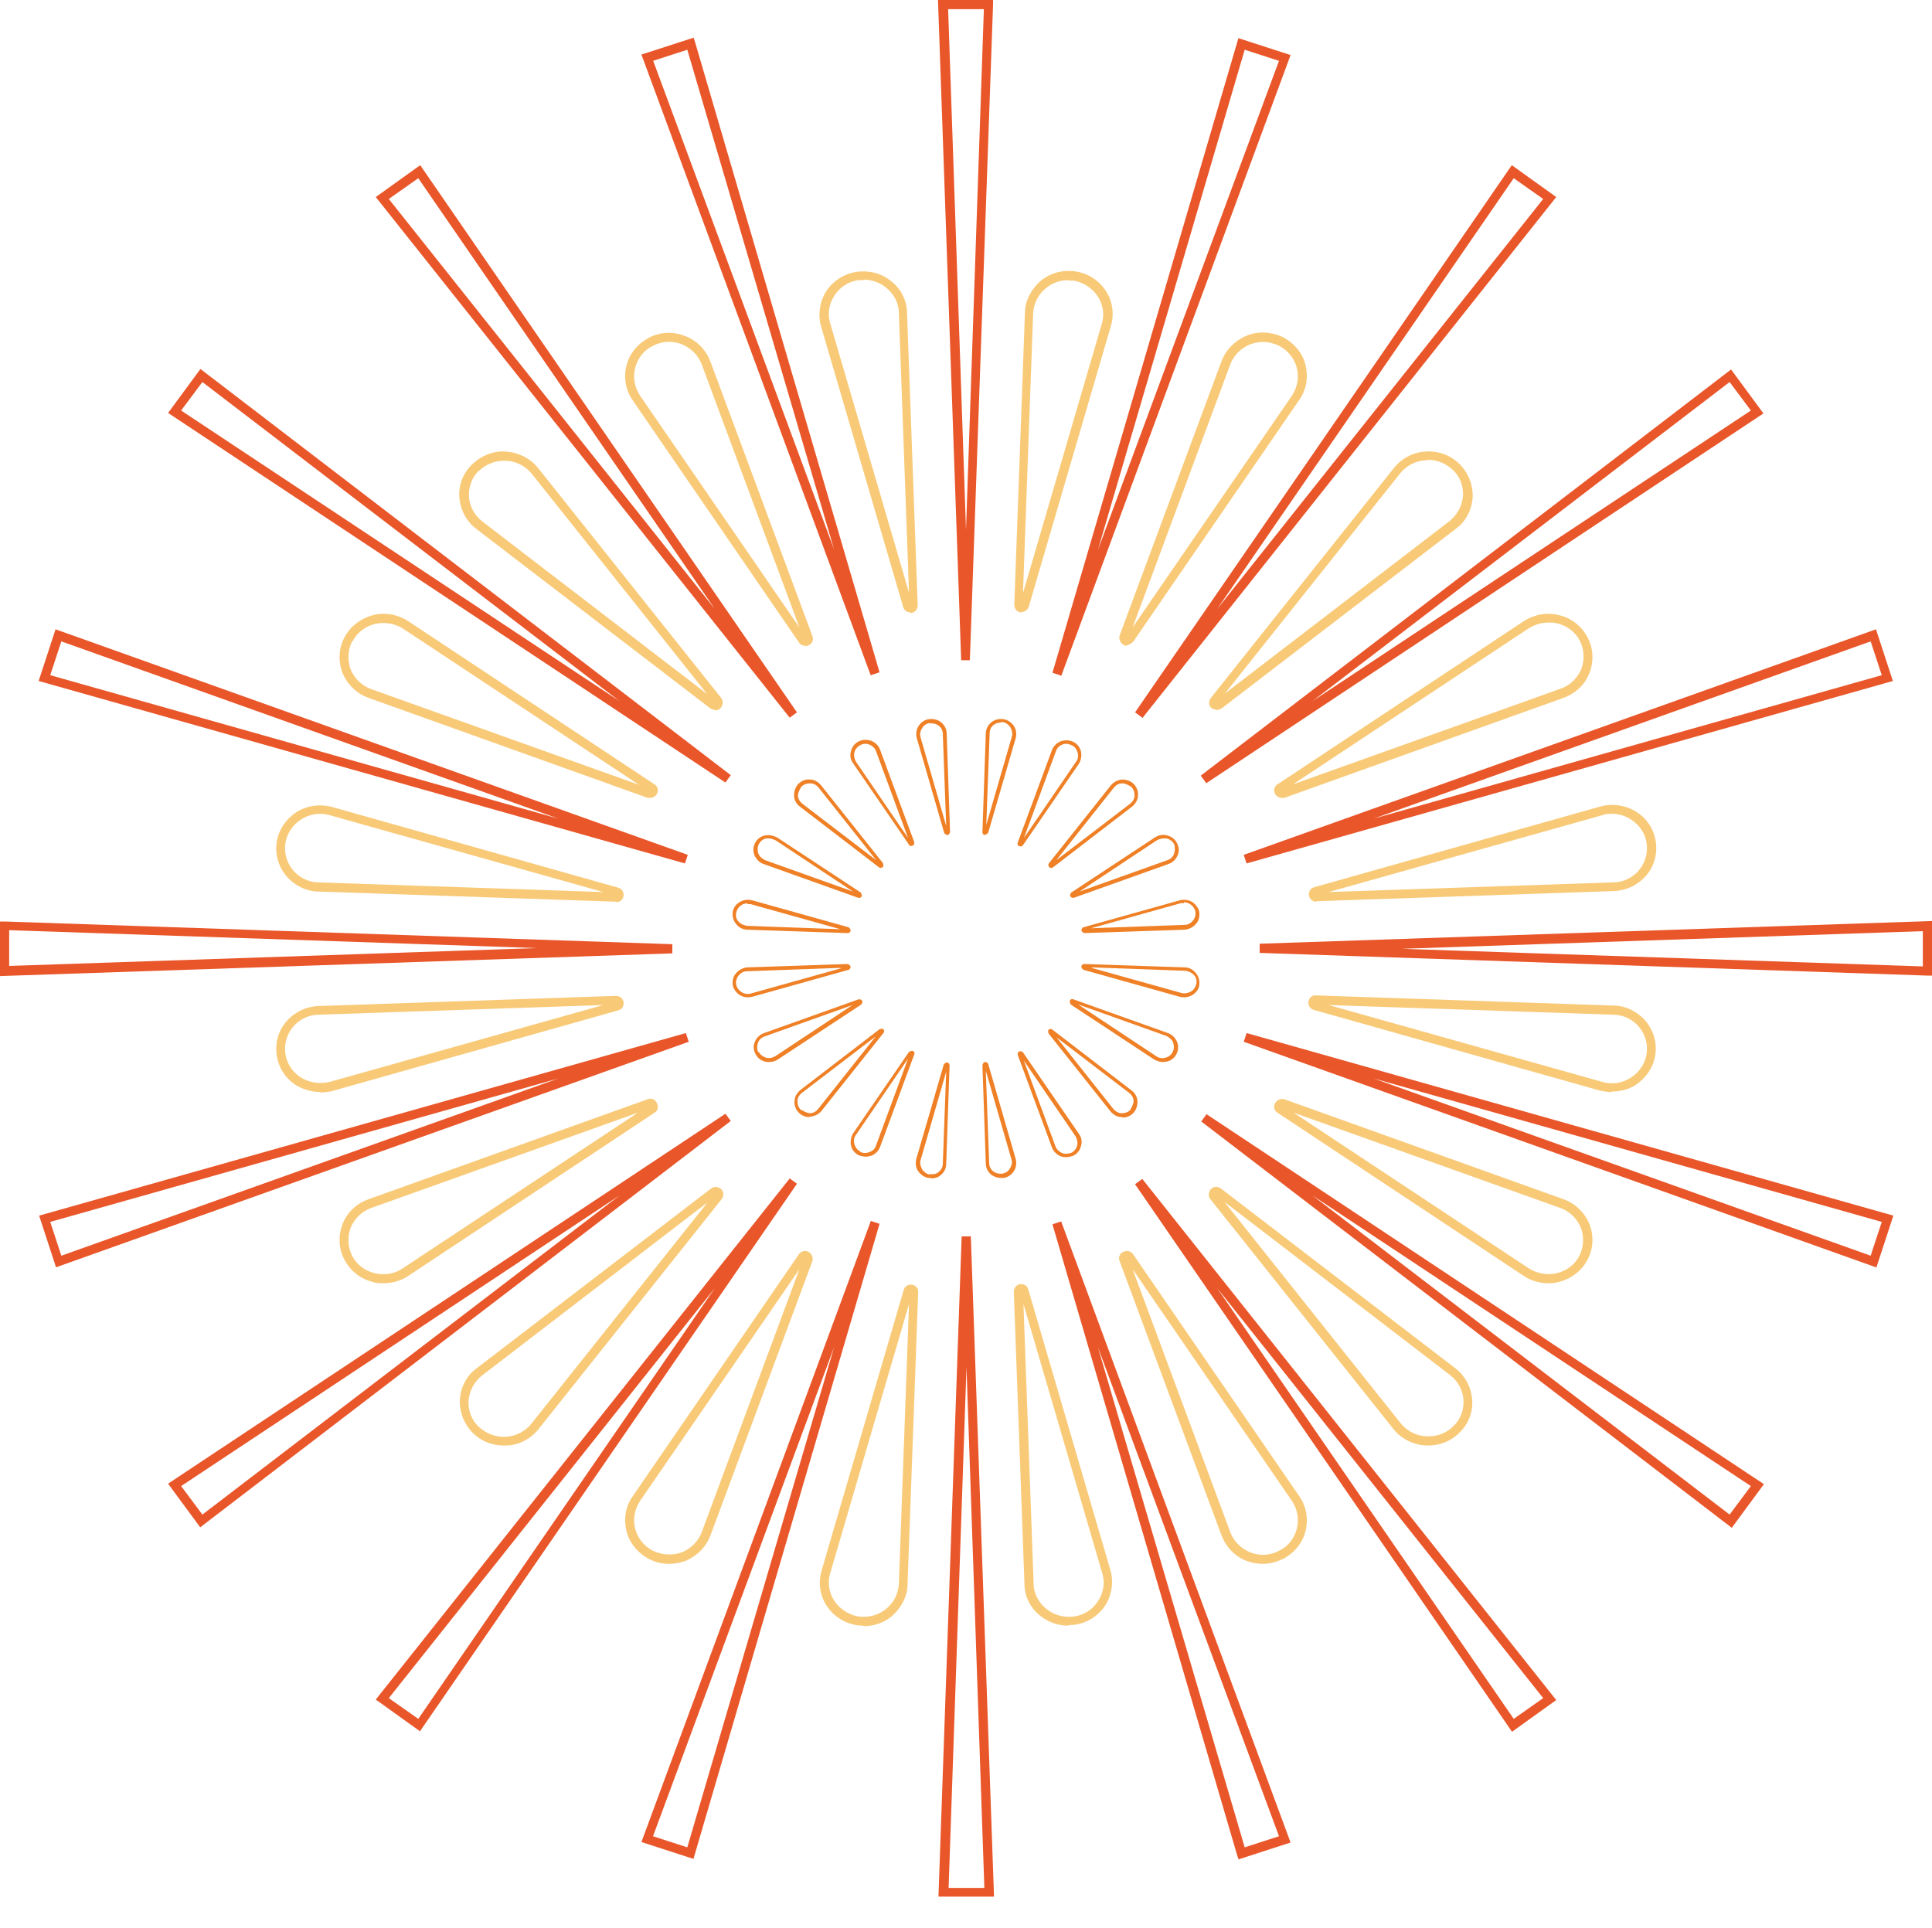
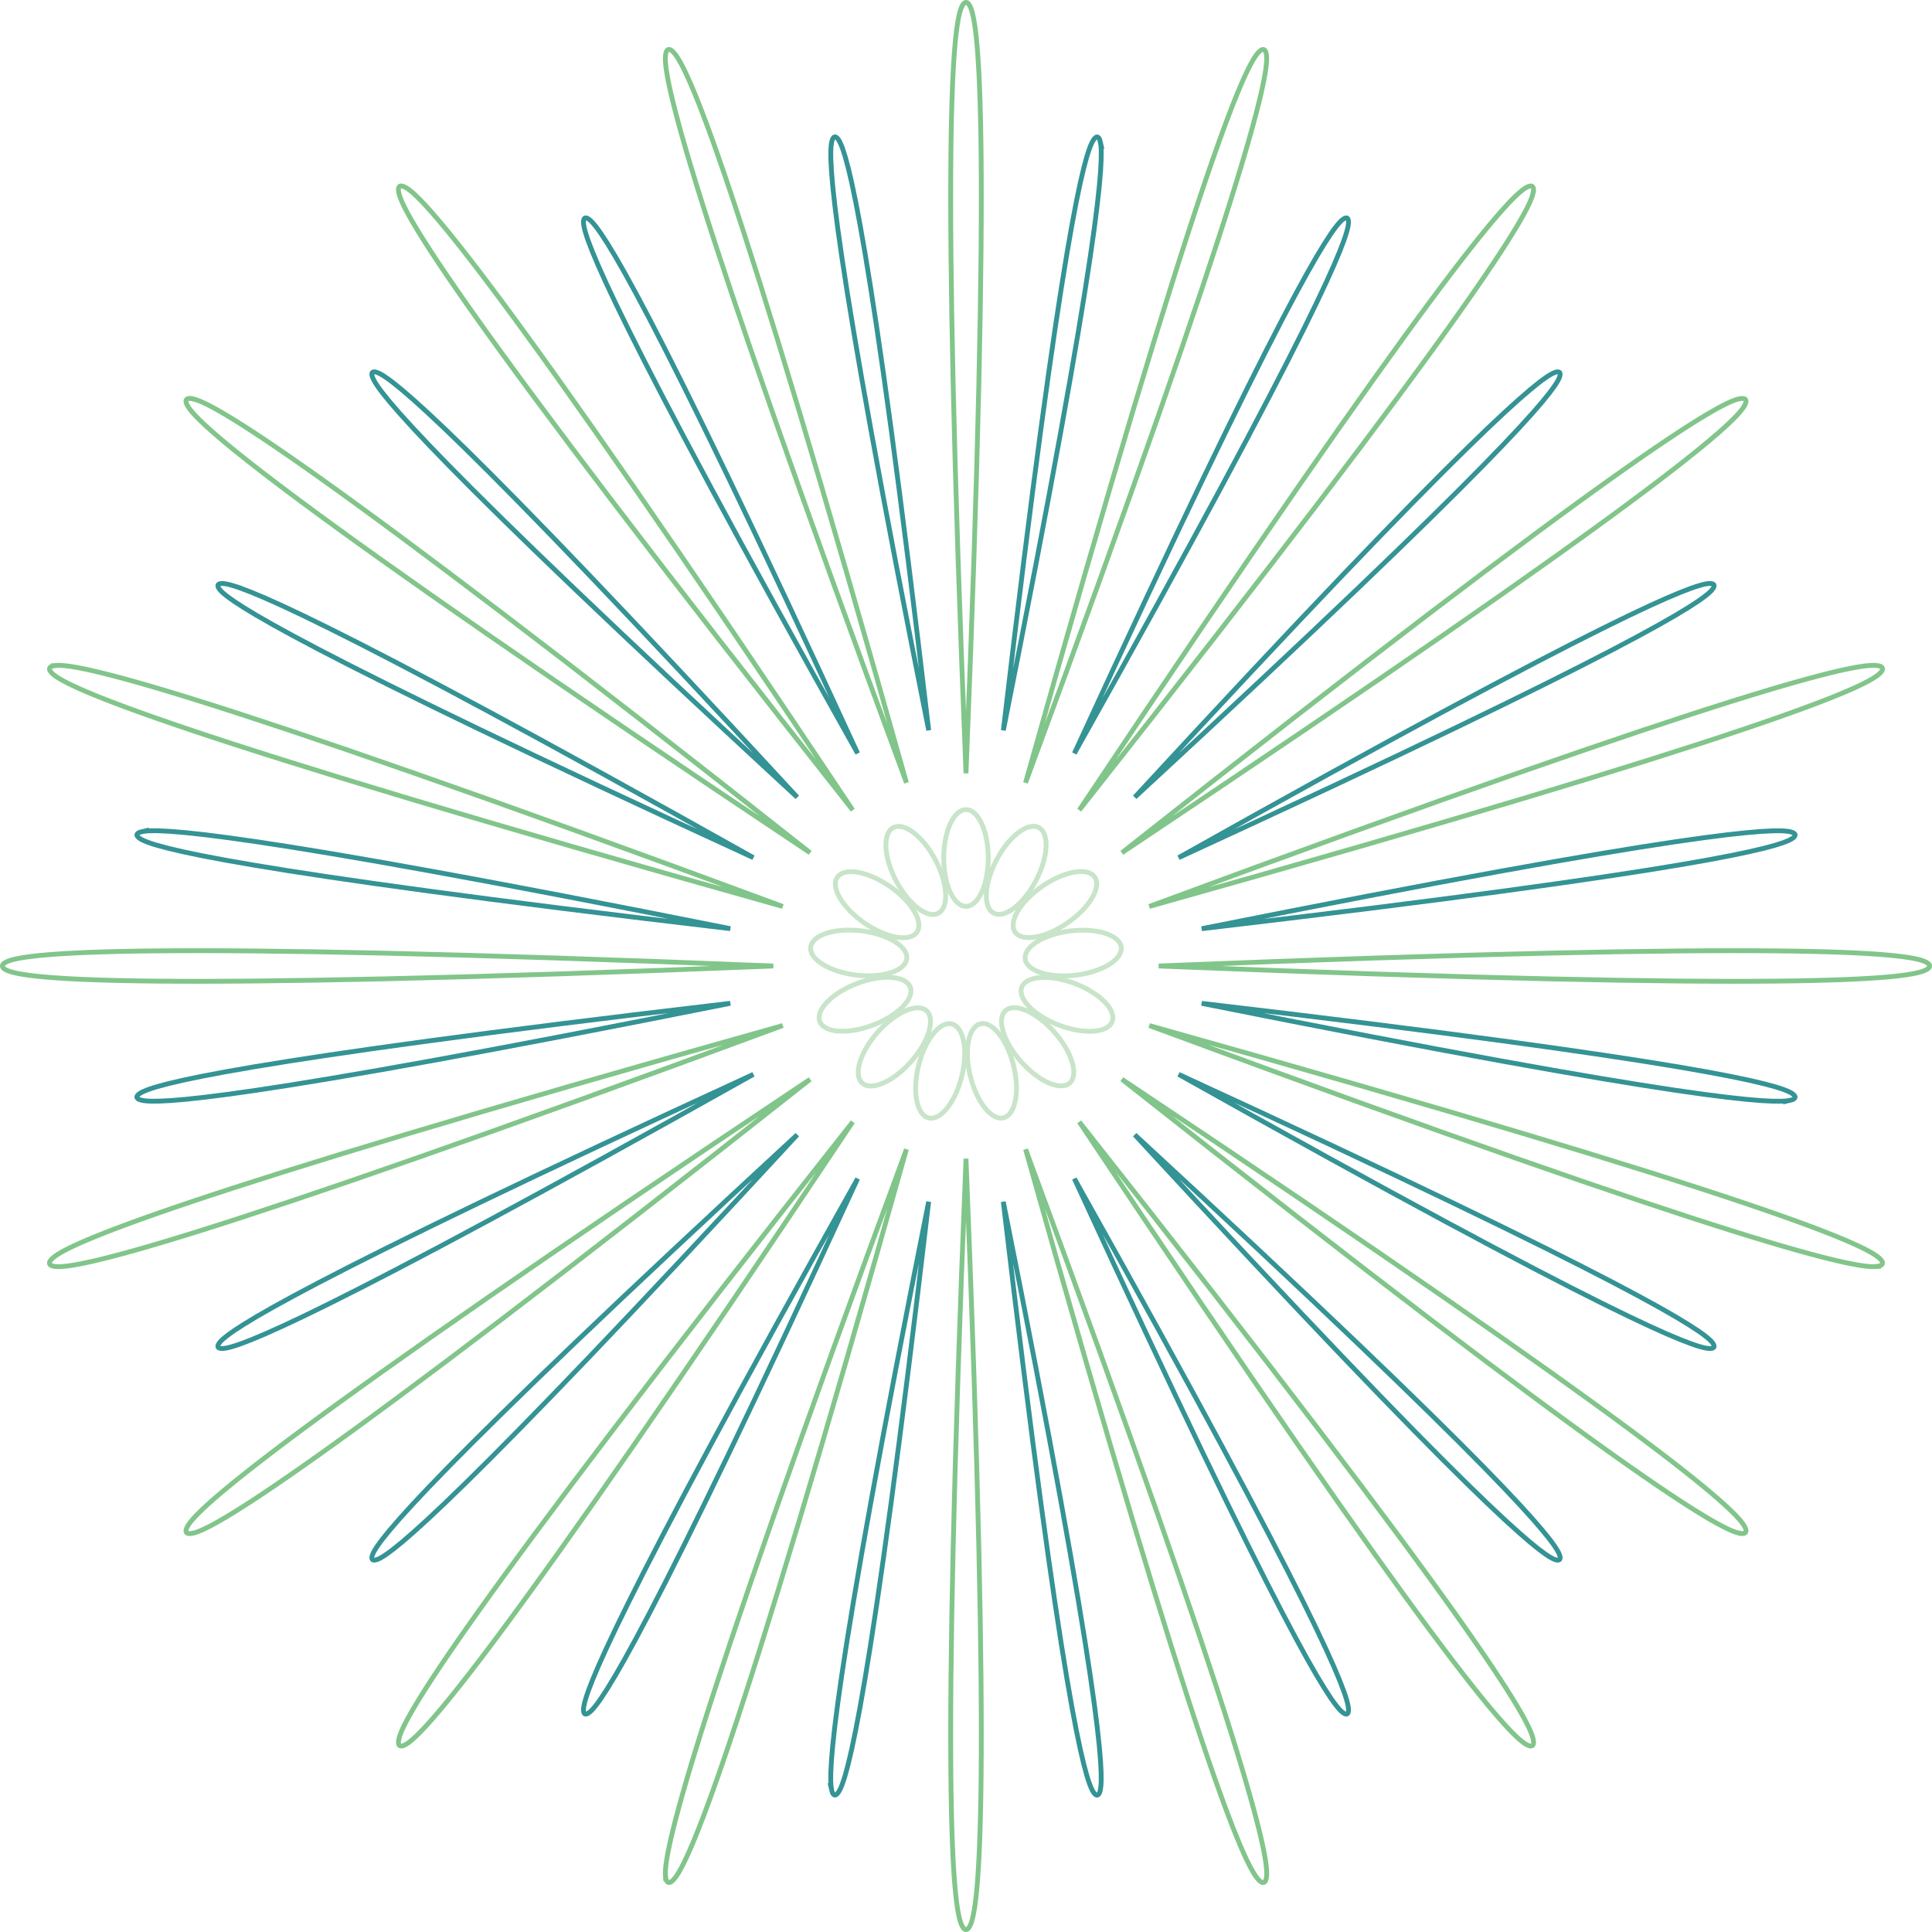
- <svg xmlns="http://www.w3.org/2000/svg" id="a" data-name="图层 1" width="40" height="39.91" viewBox="0 0 40 39.91">
+ <svg xmlns="http://www.w3.org/2000/svg" id="a" data-name="图层 1" width="401" height="401" viewBox="0 0 401 401">
  <g>
    <g id="b" data-name="&amp;lt;径向重复&amp;gt;">
-       <path d="M10.43,29.93c-.24,0-.47-.09-.64-.26-.18-.18-.28-.43-.27-.69.02-.26.14-.5.35-.65l4.85-3.72c.06-.05.15-.04.21.01.06.06.06.14.01.21l-3.79,4.76c-.16.2-.4.33-.66.34-.02,0-.04,0-.06,0ZM14.63,24.91l-4.65,3.57c-.16.13-.26.31-.28.52-.01.2.06.4.21.54.15.14.35.22.56.21.21-.01.4-.11.53-.27l3.63-4.56Z" fill="#f8ca78" />
+       <path d="M199.52,399.38c-1.65-4.09-4.43-24.86.98-158.88,5.41,134.02,2.63,154.79.98,158.88-.6,1.5-1.36,1.5-1.96,0Z" fill="none" stroke="#81c58a" stroke-miterlimit="10" />
    </g>
    <g id="c" data-name="&amp;lt;径向重复&amp;gt;">
-       <path d="M7.94,26.57c-.08,0-.16,0-.23-.03-.25-.06-.46-.23-.58-.46s-.13-.49-.04-.73c.09-.24.29-.43.54-.52l5.78-2.07c.07-.03.16,0,.19.08.04.07.02.16-.05.2l-5.1,3.38c-.15.1-.33.15-.51.15ZM13.23,23.03l-5.54,1.98c-.2.07-.35.22-.43.41-.07.19-.06.4.03.58h0c.09.18.26.31.46.36.2.05.42.02.59-.1l4.88-3.23Z" fill="#f8ca78" />
+       <path d="M138.11,389.34c-.3-4.39,3.46-25.01,50.03-150.8-36.26,129.13-45.34,148.02-48.16,151.4-1.04,1.24-1.75,1.01-1.86-.61Z" fill="none" stroke="#81c58a" stroke-miterlimit="10" />
    </g>
    <g id="d" data-name="&amp;lt;径向重复&amp;gt;">
-       <path d="M6.63,22.61c-.17,0-.35-.05-.5-.14-.22-.14-.36-.36-.4-.61h0c-.04-.25.03-.51.19-.7.17-.2.41-.32.68-.33l6.15-.21c.08,0,.15.05.16.13.01.08-.03.15-.11.17l-5.92,1.67c-.08.02-.17.03-.25.03ZM12.49,20.81l-5.89.2c-.21,0-.41.1-.54.26-.13.16-.18.36-.15.56h0c.03.2.15.37.32.48.18.11.39.14.6.09l5.66-1.59ZM12.75,20.8h0,0Z" fill="#f8ca78" />
+       <path d="M82.81,360.82c1.07-4.27,11.02-22.72,94.18-127.96-74.39,111.6-88.86,126.77-92.59,129.11-1.37.86-1.98.42-1.58-1.15Z" fill="none" stroke="#81c58a" stroke-miterlimit="10" />
    </g>
    <g id="e" data-name="&amp;lt;径向重复&amp;gt;">
-       <path d="M12.75,18.67s0,0,0,0l-6.15-.21c-.26,0-.51-.13-.68-.33-.16-.2-.23-.45-.19-.7.04-.25.19-.47.4-.61.22-.14.49-.18.75-.11l5.92,1.67c.08.02.12.1.11.17-.01.08-.08.13-.15.13ZM6.63,16.85c-.14,0-.28.04-.4.12-.17.11-.29.29-.32.48h0c-.03.2.02.4.15.56.13.16.33.26.54.26l5.89.2-5.66-1.59c-.07-.02-.13-.03-.2-.03Z" fill="#f8ca78" />
+       <path d="M39.03,316.61c2.34-3.73,17.51-18.2,129.11-92.59-105.24,83.15-123.68,93.11-127.96,94.18-1.57.39-2.01-.21-1.15-1.58Z" fill="none" stroke="#81c58a" stroke-miterlimit="10" />
    </g>
    <g id="f" data-name="&amp;lt;径向重复&amp;gt;">
-       <path d="M13.46,16.52s-.04,0-.05,0l-5.78-2.07c-.25-.09-.44-.28-.54-.52-.09-.24-.08-.5.04-.73h0c.12-.23.33-.39.58-.46.25-.07.52-.02.74.12l5.1,3.38c.07.04.09.13.05.2-.03.05-.08.08-.14.08ZM7.29,13.28h0c-.09.18-.1.39-.03.58.08.19.23.34.43.41l5.54,1.98-4.88-3.23c-.17-.11-.39-.15-.59-.1-.2.05-.37.18-.46.36Z" fill="#f8ca78" />
+       <path d="M11.06,261.02c3.38-2.83,22.27-11.9,151.4-48.16-125.78,46.56-146.4,50.33-150.8,50.03-1.61-.11-1.85-.83-.61-1.86Z" fill="none" stroke="#81c58a" stroke-miterlimit="10" />
    </g>
    <g id="g" data-name="&amp;lt;径向重复&amp;gt;">
-       <path d="M14.81,14.7s-.07-.01-.1-.03l-4.85-3.72c-.21-.16-.33-.4-.35-.65-.02-.26.08-.51.27-.69s.44-.28.7-.26c.26.02.5.14.66.34l3.79,4.76c.05.06.04.15-.01.21-.03.03-.07.05-.11.05ZM9.85,9.67l.07.07c-.15.14-.22.34-.21.54.01.2.11.39.28.52l4.65,3.57-3.63-4.56c-.13-.16-.32-.26-.53-.27-.21-.01-.41.06-.56.21l-.07-.07Z" fill="#f8ca78" />
+       <path d="M1.62,199.52c4.09-1.65,24.86-4.43,158.88.98-134.02,5.41-154.79,2.63-158.88.98-1.5-.6-1.5-1.36,0-1.96Z" fill="none" stroke="#81c58a" stroke-miterlimit="10" />
    </g>
    <g id="h" data-name="&amp;lt;径向重复&amp;gt;">
-       <path d="M16.67,13.37c-.05,0-.1-.02-.13-.07l-3.44-5.01c-.15-.21-.19-.48-.13-.72.06-.25.24-.46.47-.58h0c.23-.12.51-.13.75-.03.24.09.43.29.52.53l2.11,5.68c.03.07,0,.16-.08.19-.02.01-.05.02-.07.02ZM16.64,13.23s0,0,0,0h0ZM13.52,7.16c-.19.09-.32.26-.37.46-.05.2-.01.4.1.57l3.3,4.8-2.02-5.44c-.07-.19-.22-.34-.41-.42-.2-.08-.41-.07-.6.03h0Z" fill="#f8ca78" />
+       <path d="M11.66,138.11c4.39-.3,25.01,3.46,150.8,50.03C33.33,151.88,14.43,142.8,11.06,139.98c-1.24-1.04-1.01-1.75.61-1.86Z" fill="none" stroke="#81c58a" stroke-miterlimit="10" />
    </g>
    <g id="i" data-name="&amp;lt;径向重复&amp;gt;">
-       <path d="M18.85,12.68c-.07,0-.13-.04-.15-.11l-1.7-5.81c-.07-.24-.03-.51.1-.72.14-.22.37-.37.63-.41h0c.26-.04.53.03.73.2.2.16.32.4.32.66l.22,6.04c0,.08-.05.15-.13.16,0,0-.02,0-.03,0ZM17.88,5.8s-.08,0-.11,0h0c-.21.03-.39.15-.5.33-.11.17-.14.38-.08.57l1.63,5.57-.21-5.79c0-.2-.1-.39-.26-.52-.13-.11-.3-.17-.47-.17Z" fill="#f8ca78" />
+       <path d="M40.18,82.81c4.27,1.07,22.72,11.02,127.96,94.18C56.54,102.6,41.37,88.13,39.03,84.4c-.86-1.37-.42-1.98,1.15-1.58Z" fill="none" stroke="#81c58a" stroke-miterlimit="10" />
    </g>
    <g id="j" data-name="&amp;lt;径向重复&amp;gt;">
-       <path d="M21.15,12.68s-.02,0-.02,0c-.08-.01-.13-.08-.13-.16l.22-6.04c0-.25.13-.49.32-.66.2-.17.47-.24.73-.2.26.04.49.19.63.41.14.22.17.48.1.72l-1.7,5.81c-.02.07-.08.11-.15.11ZM21.12,12.51h0s0,0,0,0ZM22.12,5.8c-.17,0-.34.06-.47.17-.16.13-.25.32-.26.52l-.21,5.79,1.63-5.57c.06-.19.03-.4-.08-.57-.11-.17-.29-.29-.5-.33h0s-.08,0-.11,0Z" fill="#f8ca78" />
+       <path d="M84.4,39.03c3.73,2.34,18.2,17.51,92.59,129.11C93.84,62.9,83.88,44.46,82.81,40.18c-.39-1.57.21-2.01,1.58-1.15Z" fill="none" stroke="#81c58a" stroke-miterlimit="10" />
    </g>
    <g id="k" data-name="&amp;lt;径向重复&amp;gt;">
-       <path d="M23.33,13.37s-.05,0-.07-.02c-.07-.04-.1-.12-.08-.19l2.11-5.68c.09-.24.28-.43.52-.53.24-.1.52-.08.75.03h0c.23.12.41.33.47.58.06.25.02.51-.13.72l-3.44,5.01s-.08.07-.13.07ZM26.15,7.08c-.09,0-.18.02-.27.05-.19.08-.34.23-.41.42l-2.02,5.44,3.3-4.8c.11-.17.15-.37.1-.57-.05-.2-.19-.37-.37-.46h0c-.1-.05-.22-.08-.33-.08Z" fill="#f8ca78" />
+       <path d="M139.98,11.06c2.83,3.38,11.9,22.27,48.16,151.4C141.58,36.67,137.81,16.06,138.11,11.66c.11-1.61.83-1.85,1.86-.61Z" fill="none" stroke="#81c58a" stroke-miterlimit="10" />
    </g>
    <g id="l" data-name="&amp;lt;径向重复&amp;gt;">
-       <path d="M25.19,14.7s-.08-.02-.11-.04c-.06-.06-.06-.14-.01-.21l3.79-4.76c.16-.2.4-.33.66-.34.26-.02.52.08.7.26.18.18.28.43.27.69-.02.26-.14.5-.35.65l-4.85,3.72s-.06.03-.1.03ZM29.57,9.53s-.03,0-.05,0c-.21.01-.4.11-.53.27l-3.63,4.56,4.65-3.57c.16-.13.26-.31.28-.52.01-.2-.06-.4-.21-.54h0c-.14-.13-.32-.21-.51-.21Z" fill="#f8ca78" />
+       <path d="M201.48,1.62c1.65,4.09,4.43,24.86-.98,158.88-5.41-134.02-2.63-154.79-.98-158.88.6-1.5,1.36-1.5,1.96,0Z" fill="none" stroke="#81c58a" stroke-miterlimit="10" />
    </g>
    <g id="m" data-name="&amp;lt;径向重复&amp;gt;">
-       <path d="M26.54,16.52c-.06,0-.11-.03-.14-.08-.04-.07-.02-.16.05-.2l5.1-3.38c.22-.14.49-.19.74-.12.25.06.46.23.58.46.12.23.13.49.04.73-.09.24-.29.43-.54.52l-5.78,2.07s-.04,0-.05,0ZM32.06,12.89c-.14,0-.28.04-.41.12l-4.88,3.23,5.54-1.98c.2-.07.35-.22.43-.41.07-.19.06-.4-.03-.58h0c-.09-.18-.26-.31-.46-.36-.06-.02-.12-.02-.19-.02Z" fill="#f8ca78" />
+       <path d="M262.89,11.66c.3,4.39-3.46,25.01-50.03,150.8C249.13,33.33,258.2,14.43,261.03,11.06c1.04-1.24,1.75-1.01,1.86.61Z" fill="none" stroke="#81c58a" stroke-miterlimit="10" />
    </g>
    <g id="n" data-name="&amp;lt;径向重复&amp;gt;">
-       <path d="M27.25,18.67c-.08,0-.14-.06-.15-.13-.01-.08.03-.15.11-.17l5.92-1.67c.25-.07.53-.03.75.11.22.14.36.36.4.61.04.25-.03.51-.19.7-.17.2-.41.32-.68.33l-6.15.21s0,0,0,0ZM27.25,18.48h0,0ZM33.37,16.85c-.07,0-.13,0-.2.03l-5.66,1.59,5.89-.2c.21,0,.41-.1.54-.26.13-.16.18-.36.15-.56h0c-.03-.2-.15-.37-.32-.48-.12-.08-.26-.12-.4-.12Z" fill="#f8ca78" />
+       <path d="M318.19,40.18c-1.07,4.27-11.02,22.72-94.18,127.96,74.39-111.6,88.86-126.77,92.59-129.11,1.37-.86,1.98-.42,1.58,1.15Z" fill="none" stroke="#81c58a" stroke-miterlimit="10" />
    </g>
    <g id="o" data-name="&amp;lt;径向重复&amp;gt;">
-       <path d="M33.37,22.61c-.08,0-.17-.01-.25-.03l-5.92-1.67c-.08-.02-.12-.1-.11-.17.01-.08.08-.14.16-.13l6.15.21c.26,0,.51.13.68.33.16.2.23.45.19.7h0c-.04.25-.19.47-.4.61-.15.1-.32.14-.5.14ZM27.51,20.81l5.66,1.59c.2.06.42.03.6-.09.17-.11.29-.29.32-.48h0c.03-.2-.02-.4-.15-.56-.13-.16-.33-.26-.54-.26l-5.89-.2Z" fill="#f8ca78" />
+       <path d="M361.97,84.4c-2.34,3.73-17.51,18.2-129.11,92.59,105.24-83.15,123.68-93.11,127.96-94.18,1.57-.39,2.01.21,1.15,1.58Z" fill="none" stroke="#81c58a" stroke-miterlimit="10" />
    </g>
    <g id="p" data-name="&amp;lt;径向重复&amp;gt;">
-       <path d="M32.06,26.57c-.18,0-.36-.05-.51-.15l-5.1-3.38c-.07-.04-.09-.13-.05-.2.04-.07.12-.1.19-.08l5.78,2.07c.25.09.44.28.54.52.09.24.08.5-.04.73-.12.23-.33.39-.58.46-.08.02-.15.03-.23.03ZM26.77,23.03l4.88,3.23c.17.11.39.15.59.1.2-.05.37-.18.46-.36.09-.18.1-.39.03-.58-.08-.19-.23-.34-.43-.41l-5.54-1.98Z" fill="#f8ca78" />
+       <path d="M389.94,139.98c-3.38,2.83-22.27,11.9-151.4,48.16,125.78-46.56,146.4-50.33,150.8-50.03,1.61.11,1.85.83.61,1.86Z" fill="none" stroke="#81c58a" stroke-miterlimit="10" />
    </g>
    <g id="q" data-name="&amp;lt;径向重复&amp;gt;">
-       <path d="M29.57,29.93s-.04,0-.06,0c-.26-.02-.5-.14-.66-.34l-3.79-4.76c-.05-.06-.04-.15.01-.21.06-.06.14-.06.21-.01l4.85,3.72c.21.16.33.4.35.65.02.26-.08.51-.27.69h0c-.17.17-.4.26-.64.26ZM25.37,24.91l3.63,4.56c.13.16.32.26.53.27.21.01.41-.06.56-.21h0c.15-.14.22-.34.21-.54-.01-.2-.11-.39-.28-.52l-4.65-3.57Z" fill="#f8ca78" />
+       <path d="M399.38,201.48c-4.09,1.65-24.86,4.43-158.88-.98,134.02-5.41,154.79-2.63,158.88-.98,1.5.6,1.5,1.36,0,1.96Z" fill="none" stroke="#81c58a" stroke-miterlimit="10" />
    </g>
    <g id="r" data-name="&amp;lt;径向重复&amp;gt;">
-       <path d="M26.15,32.38c-.12,0-.23-.02-.34-.06-.24-.09-.43-.29-.52-.53l-2.11-5.68c-.03-.07,0-.16.08-.19.07-.04.16-.01.2.05l3.44,5.01c.15.21.19.48.13.72-.06.25-.24.46-.47.58h0c-.13.06-.27.1-.41.1ZM23.45,26.28l2.02,5.44c.07.19.22.34.41.42.19.08.41.07.6-.03h0c.19-.09.32-.26.37-.46.05-.2.01-.4-.1-.57l-3.3-4.8Z" fill="#f8ca78" />
+       <path d="M389.34,262.89c-4.39.3-25.01-3.46-150.8-50.03,129.13,36.26,148.02,45.34,151.4,48.16,1.24,1.04,1.01,1.75-.61,1.86Z" fill="none" stroke="#81c58a" stroke-miterlimit="10" />
    </g>
    <g id="s" data-name="&amp;lt;径向重复&amp;gt;">
-       <path d="M22.12,33.66c-.21,0-.42-.07-.59-.21-.2-.16-.32-.4-.32-.66l-.22-6.04c0-.08.05-.15.13-.16.08-.01.15.03.17.11l1.7,5.81c.07.24.03.51-.1.72-.14.22-.37.37-.63.41h0s-.1.01-.14.01ZM21.19,27l.21,5.79c0,.2.1.39.26.52.16.13.37.19.58.16h0c.21-.03.39-.15.5-.33.11-.17.14-.38.08-.57l-1.63-5.57Z" fill="#f8ca78" />
+       <path d="M360.82,318.19c-4.27-1.07-22.72-11.02-127.96-94.18,111.6,74.39,126.77,88.86,129.11,92.59.86,1.37.42,1.98-1.15,1.58Z" fill="none" stroke="#81c58a" stroke-miterlimit="10" />
    </g>
    <g id="t" data-name="&amp;lt;径向重复&amp;gt;">
-       <path d="M17.88,33.66s-.1,0-.14-.01h0c-.26-.04-.49-.19-.63-.41-.14-.22-.17-.48-.1-.72l1.7-5.81c.02-.08.1-.12.17-.11.08.01.14.08.13.16l-.22,6.04c0,.25-.13.49-.32.66-.17.14-.37.21-.59.21ZM17.77,33.47c.21.03.42-.03.58-.16.16-.13.25-.32.26-.52l.21-5.79-1.63,5.57c-.06.19-.03.4.08.57.11.17.29.29.5.33h0Z" fill="#f8ca78" />
+       <path d="M316.6,361.97c-3.73-2.34-18.2-17.51-92.59-129.11,83.15,105.24,93.11,123.68,94.18,127.96.39,1.57-.21,2.01-1.58,1.15Z" fill="none" stroke="#81c58a" stroke-miterlimit="10" />
    </g>
    <g id="u" data-name="&amp;lt;径向重复&amp;gt;">
-       <path d="M13.85,32.38c-.14,0-.28-.03-.41-.1h0c-.23-.12-.41-.33-.47-.58-.06-.25-.02-.51.13-.72l3.44-5.01c.04-.06.13-.09.2-.05.07.04.1.12.08.19l-2.11,5.68c-.09.24-.28.43-.52.53-.11.04-.22.06-.34.06ZM16.55,26.28l-3.3,4.8c-.11.17-.15.37-.1.57.05.2.19.37.37.46h0c.19.09.41.1.6.03.19-.08.34-.23.41-.42l2.02-5.44Z" fill="#f8ca78" />
+       <path d="M261.03,389.94c-2.83-3.38-11.9-22.27-48.16-151.4,46.56,125.78,50.33,146.4,50.03,150.8-.11,1.61-.83,1.85-1.86.61Z" fill="none" stroke="#81c58a" stroke-miterlimit="10" />
    </g>
  </g>
  <g>
    <g id="v" data-name="&amp;lt;径向重复&amp;gt;">
-       <path d="M16.76,23.13c-.08,0-.16-.03-.22-.09h0c-.06-.06-.1-.15-.09-.24,0-.09.05-.17.12-.23l1.64-1.26s.06-.02.08,0c.02.02.02.06,0,.08l-1.28,1.61c-.06.07-.14.11-.23.12,0,0-.01,0-.02,0ZM16.59,22.98s.11.07.18.07c.07,0,.13-.04.17-.09l1.19-1.5-1.53,1.17c-.05.04-.09.1-.09.17,0,.07.02.13.07.18h0Z" fill="#ef8026" />
+       <path d="M78.46,77.38c3.16,1.34,16.14,11.26,87.01,88.09-76.84-70.87-86.75-83.85-88.09-87.01-.49-1.16-.08-1.57,1.08-1.08Z" fill="none" stroke="#349394" stroke-miterlimit="10" />
    </g>
    <g id="w" data-name="&amp;lt;径向重复&amp;gt;">
-       <path d="M15.92,21.99s-.05,0-.08-.01c-.09-.02-.16-.08-.2-.16h0c-.04-.08-.05-.17-.01-.25.03-.08.1-.15.19-.18l1.96-.7s.06,0,.07.03c.01.03,0,.06-.02.08l-1.73,1.14c-.05.03-.11.05-.18.05ZM15.71,21.78c.03.06.09.1.15.12.07.02.14,0,.19-.03l1.6-1.06-1.82.65c-.06.02-.12.07-.14.14-.02.06-.02.13.01.19h0Z" fill="#ef8026" />
+       <path d="M122.48,45.7c2.59,2.26,11.87,15.69,55.53,110.67-51.18-91.15-56.59-106.56-56.89-109.98-.11-1.26.41-1.52,1.36-.69Z" fill="none" stroke="#349394" stroke-miterlimit="10" />
    </g>
    <g id="x" data-name="&amp;lt;径向重复&amp;gt;">
-       <path d="M15.48,20.65c-.06,0-.12-.02-.17-.05-.07-.05-.13-.13-.14-.21s.01-.18.07-.24c.06-.07.14-.11.23-.12l2.08-.07h0s.05.02.06.05c0,.03-.01.06-.04.07l-2,.56s-.06.01-.09.01ZM17.4,20.04l-1.93.07c-.07,0-.13.03-.18.09-.04.05-.06.12-.05.18.01.06.05.12.11.16.06.04.13.05.2.03l1.86-.52Z" fill="#ef8026" />
+       <path d="M174.14,29.17c1.76,2.94,6.44,18.59,18.62,122.41-20.51-102.5-20.89-118.83-20.12-122.18.28-1.23.86-1.32,1.51-.24Z" fill="none" stroke="#349394" stroke-miterlimit="10" />
    </g>
    <g id="y" data-name="&amp;lt;径向重复&amp;gt;">
-       <path d="M17.55,19.32h0l-2.08-.07c-.09,0-.18-.05-.23-.12-.06-.07-.08-.16-.07-.24.01-.09.06-.16.14-.21.08-.05.17-.06.26-.04l2,.56s.05.04.04.07c0,.03-.03.05-.06.05ZM15.48,18.7s-.09.01-.13.04c-.06.04-.09.09-.11.16-.01.07,0,.13.05.18.04.05.11.08.18.09l1.93.07-1.86-.52s-.04,0-.07,0Z" fill="#ef8026" />
+       <path d="M228.37,29.41c.77,3.35.38,19.68-20.12,122.18,12.17-103.82,16.85-119.47,18.62-122.41.65-1.08,1.23-.99,1.51.24Z" fill="none" stroke="#349394" stroke-miterlimit="10" />
    </g>
    <g id="z" data-name="&amp;lt;径向重复&amp;gt;">
-       <path d="M17.79,18.59s-.01,0-.02,0l-1.96-.7c-.09-.03-.15-.1-.19-.18-.03-.08-.03-.17.01-.25s.11-.14.2-.16c.09-.02.18,0,.26.04l1.73,1.14s.03.05.02.08c-.01.02-.03.03-.05.03ZM17.78,18.55s0,0,0,0h0ZM15.92,17.36s-.04,0-.06,0c-.07.02-.12.06-.15.12-.03.06-.03.13-.01.19.02.06.08.11.14.14l1.82.65-1.6-1.06s-.09-.04-.13-.04Z" fill="#ef8026" />
+       <path d="M279.88,46.39c-.3,3.42-5.72,18.83-56.89,109.98,43.66-94.98,52.94-108.42,55.53-110.67.95-.83,1.47-.56,1.36.69Z" fill="none" stroke="#349394" stroke-miterlimit="10" />
    </g>
    <g id="aa" data-name="&amp;lt;径向重复&amp;gt;">
-       <path d="M18.24,17.97s-.03,0-.04-.01l-1.64-1.26c-.07-.05-.12-.14-.12-.23,0-.09.03-.18.09-.24h0c.06-.06.15-.1.24-.09.09,0,.17.05.23.12l1.28,1.61s.02.06,0,.08c-.01.01-.03.02-.04.02ZM16.76,16.22c-.06,0-.12.02-.17.07h0s-.07.11-.07.18c0,.07.04.13.09.17l1.53,1.17-1.19-1.5c-.04-.05-.1-.09-.17-.09,0,0,0,0-.01,0Z" fill="#ef8026" />
+       <path d="M323.62,78.46c-1.34,3.16-11.26,16.14-88.09,87.01,70.87-76.84,83.85-86.75,87.01-88.09,1.16-.49,1.57-.08,1.08,1.08Z" fill="none" stroke="#349394" stroke-miterlimit="10" />
    </g>
    <g id="ab" data-name="&amp;lt;径向重复&amp;gt;">
-       <path d="M18.87,17.52s-.04,0-.05-.03l-1.16-1.69c-.05-.07-.07-.16-.04-.25.02-.09.08-.16.16-.2h0c.08-.04.18-.04.26-.01.08.03.15.1.18.18l.71,1.92s0,.06-.03.07c0,0-.02,0-.03,0ZM17.92,15.4s-.07,0-.11.03h0c-.06.03-.11.09-.12.15-.02.06,0,.13.03.19l1.08,1.58-.66-1.79c-.02-.06-.07-.11-.13-.14-.03-.01-.06-.02-.09-.02Z" fill="#ef8026" />
+       <path d="M355.3,122.48c-2.26,2.59-15.69,11.87-110.67,55.53,91.15-51.18,106.56-56.59,109.98-56.89,1.26-.11,1.52.41.69,1.36Z" fill="none" stroke="#349394" stroke-miterlimit="10" />
    </g>
    <g id="ac" data-name="&amp;lt;径向重复&amp;gt;">
-       <path d="M19.61,17.29s-.05-.02-.06-.04l-.57-1.97c-.02-.08-.01-.18.04-.25.05-.08.13-.13.22-.14h0c.09-.01.18.01.25.07.07.06.11.14.11.23l.07,2.04s-.02.06-.05.06c0,0,0,0,0,0ZM19.25,14.97c-.07.01-.13.05-.16.11-.04.06-.05.12-.03.19l.53,1.83-.07-1.9c0-.07-.03-.13-.08-.17-.05-.04-.12-.06-.19-.05h0Z" fill="#ef8026" />
+       <path d="M371.83,174.14c-2.94,1.76-18.59,6.44-122.41,18.62,102.5-20.51,118.83-20.89,122.18-20.12,1.23.28,1.32.86.24,1.51Z" fill="none" stroke="#349394" stroke-miterlimit="10" />
    </g>
    <g id="ad" data-name="&amp;lt;径向重复&amp;gt;">
-       <path d="M20.39,17.29s0,0,0,0c-.03,0-.05-.03-.05-.06l.07-2.04c0-.09.04-.17.11-.23.07-.06.16-.08.25-.07h0c.09.01.17.07.22.14.05.07.06.17.04.25l-.57,1.96s-.03.04-.06.04ZM20.72,14.96c-.06,0-.11.02-.15.05-.05.04-.08.1-.08.17l-.07,1.9.53-1.83c.02-.06,0-.13-.03-.19-.04-.06-.1-.1-.16-.11h0s-.03,0-.04,0Z" fill="#ef8026" />
+       <path d="M371.6,228.37c-3.35.77-19.68.38-122.18-20.12,103.82,12.17,119.47,16.85,122.41,18.62,1.08.65.99,1.23-.24,1.51Z" fill="none" stroke="#349394" stroke-miterlimit="10" />
    </g>
    <g id="ae" data-name="&amp;lt;径向重复&amp;gt;">
-       <path d="M21.13,17.52s-.02,0-.03,0c-.03-.01-.04-.04-.03-.07l.71-1.92c.03-.08.1-.15.18-.18.08-.03.18-.03.26.01h0c.08.04.14.11.16.2.02.09,0,.18-.04.25l-1.16,1.69s-.03.03-.05.03ZM22.08,15.4s-.06,0-.09.02c-.06.02-.11.07-.13.14l-.66,1.79,1.08-1.58c.04-.05.05-.12.03-.19-.02-.07-.06-.12-.12-.15h0s-.07-.03-.11-.03Z" fill="#ef8026" />
+       <path d="M354.61,279.88c-3.42-.3-18.83-5.72-109.98-56.89,94.98,43.66,108.41,52.94,110.67,55.53.83.95.56,1.47-.69,1.36Z" fill="none" stroke="#349394" stroke-miterlimit="10" />
    </g>
    <g id="af" data-name="&amp;lt;径向重复&amp;gt;">
-       <path d="M21.76,17.97s-.03,0-.04-.02c-.02-.02-.02-.06,0-.08l1.28-1.61c.06-.07.14-.11.23-.12.09,0,.18.03.24.09h0c.06.06.1.15.09.24,0,.09-.05.17-.12.23l-1.64,1.26s-.02.01-.04.01ZM21.75,17.9s0,0,0,0h0ZM23.24,16.22s0,0-.01,0c-.07,0-.13.04-.17.09l-1.19,1.5,1.53-1.17c.05-.04.09-.1.09-.17,0-.07-.02-.13-.07-.18h0s-.11-.07-.17-.07Z" fill="#ef8026" />
+       <path d="M322.54,323.62c-3.16-1.34-16.14-11.26-87.01-88.09,76.84,70.87,86.75,83.85,88.09,87.01.49,1.16.08,1.57-1.08,1.08Z" fill="none" stroke="#349394" stroke-miterlimit="10" />
    </g>
    <g id="ag" data-name="&amp;lt;径向重复&amp;gt;">
-       <path d="M22.21,18.59s-.04-.01-.05-.03c-.01-.03,0-.06.02-.08l1.73-1.14c.08-.05.17-.07.26-.04.09.02.16.08.2.16h0c.04.08.05.17.01.25-.03.08-.1.15-.19.18l-1.96.7s-.01,0-.02,0ZM24.08,17.36s-.09.01-.13.04l-1.6,1.06,1.82-.65c.06-.02.12-.07.14-.14.02-.06.02-.13,0-.19h0c-.03-.06-.09-.1-.15-.12-.02,0-.04,0-.06,0Z" fill="#ef8026" />
+       <path d="M278.52,355.3c-2.59-2.26-11.87-15.69-55.53-110.67,51.18,91.15,56.59,106.56,56.89,109.98.11,1.26-.41,1.52-1.36.69Z" fill="none" stroke="#349394" stroke-miterlimit="10" />
    </g>
    <g id="ah" data-name="&amp;lt;径向重复&amp;gt;">
-       <path d="M22.45,19.32s-.05-.02-.06-.05c0-.03.01-.06.04-.07l2-.56c.09-.02.18-.01.26.04.07.05.13.13.14.21s-.01.18-.07.24c-.06.07-.14.11-.23.12l-2.08.07h0ZM24.52,18.7s-.04,0-.07,0l-1.86.52,1.93-.07c.07,0,.13-.03.18-.09.04-.05.06-.12.05-.18-.01-.06-.05-.12-.11-.16-.04-.02-.08-.04-.13-.04Z" fill="#ef8026" />
+       <path d="M226.86,371.84c-1.76-2.94-6.44-18.59-18.62-122.41,20.51,102.5,20.89,118.83,20.12,122.18-.28,1.23-.86,1.32-1.51.24Z" fill="none" stroke="#349394" stroke-miterlimit="10" />
    </g>
    <g id="ai" data-name="&amp;lt;径向重复&amp;gt;">
-       <path d="M24.52,20.65s-.06,0-.09-.01l-2-.56s-.05-.04-.04-.07c0-.03.03-.05.06-.05h0l2.08.07c.09,0,.18.05.23.12.06.07.08.16.07.24h0c-.01.09-.06.16-.14.21-.05.03-.11.05-.17.05ZM22.6,20.04l1.86.52c.07.02.14,0,.2-.03.06-.04.09-.09.11-.16h0c.01-.07,0-.13-.05-.18-.04-.05-.11-.08-.18-.09l-1.93-.07ZM22.45,20.04h0,0ZM22.46,20h0,0Z" fill="#ef8026" />
+       <path d="M172.63,371.6c-.77-3.35-.38-19.68,20.12-122.18-12.17,103.82-16.85,119.47-18.62,122.41-.65,1.08-1.23.99-1.51-.24Z" fill="none" stroke="#349394" stroke-miterlimit="10" />
    </g>
    <g id="aj" data-name="&amp;lt;径向重复&amp;gt;">
-       <path d="M24.08,21.99c-.06,0-.12-.02-.18-.05l-1.73-1.14s-.03-.05-.02-.08c.01-.03.04-.04.07-.03l1.96.7c.09.03.15.1.19.18.03.08.03.17-.01.25h0c-.04.08-.11.14-.2.16-.03,0-.05.01-.08.01ZM22.34,20.81l1.6,1.06c.06.04.13.05.19.03.07-.02.12-.06.15-.12h0c.03-.06.03-.13.01-.19-.02-.06-.08-.11-.14-.14l-1.82-.65Z" fill="#ef8026" />
+       <path d="M121.12,354.61c.3-3.42,5.72-18.83,56.89-109.98-43.66,94.98-52.94,108.42-55.53,110.67-.95.83-1.47.56-1.36-.69Z" fill="none" stroke="#349394" stroke-miterlimit="10" />
    </g>
    <g id="ak" data-name="&amp;lt;径向重复&amp;gt;">
-       <path d="M23.24,23.13s-.01,0-.02,0c-.09,0-.17-.05-.23-.12l-1.28-1.61s-.02-.06,0-.08c.02-.02.06-.02.08,0l1.64,1.26c.07.05.12.14.12.23,0,.09-.03.18-.09.24-.06.06-.14.09-.22.09ZM21.86,21.46l1.19,1.5c.04.05.11.09.17.09.07,0,.14-.02.18-.07h0s.07-.11.07-.18c0-.07-.04-.13-.09-.17l-1.53-1.17Z" fill="#ef8026" />
+       <path d="M77.38,322.54c1.34-3.16,11.26-16.14,88.09-87.01-70.87,76.84-83.85,86.75-87.01,88.09-1.16.49-1.57.08-1.08-1.08Z" fill="none" stroke="#349394" stroke-miterlimit="10" />
    </g>
    <g id="al" data-name="&amp;lt;径向重复&amp;gt;">
-       <path d="M22.08,23.96s-.08,0-.12-.02c-.08-.03-.15-.1-.18-.18l-.71-1.92s0-.06.03-.07c.03-.01.06,0,.08.02l1.16,1.69c.05.07.07.16.04.25-.02.09-.08.16-.16.2h0s-.09.03-.14.03ZM21.19,21.94l.66,1.79c.02.06.07.11.13.14.06.03.14.02.2,0h0c.06-.03.11-.09.12-.15.02-.06,0-.13-.03-.19l-1.08-1.58ZM21.14,21.8h0s0,0,0,0Z" fill="#ef8026" />
+       <path d="M45.7,278.52c2.26-2.59,15.69-11.87,110.67-55.53-91.15,51.18-106.56,56.59-109.98,56.89-1.26.11-1.52-.41-.69-1.36Z" fill="none" stroke="#349394" stroke-miterlimit="10" />
    </g>
    <g id="am" data-name="&amp;lt;径向重复&amp;gt;">
-       <path d="M20.72,24.39c-.07,0-.15-.03-.2-.07-.07-.06-.11-.14-.11-.23l-.07-2.04s.02-.06.05-.06c.03,0,.06.01.07.04l.57,1.97c.02.08.01.18-.04.25-.05.08-.13.13-.22.14h0s-.03,0-.05,0ZM20.41,22.18l.07,1.9c0,.07.03.13.08.17.05.04.12.06.19.05.07-.01.13-.05.16-.11.04-.06.05-.12.03-.19l-.53-1.83Z" fill="#ef8026" />
+       <path d="M29.17,226.86c2.94-1.76,18.59-6.44,122.41-18.62-102.5,20.51-118.83,20.89-122.18,20.12-1.23-.28-1.32-.86-.24-1.51Z" fill="none" stroke="#349394" stroke-miterlimit="10" />
    </g>
    <g id="an" data-name="&amp;lt;径向重复&amp;gt;">
-       <path d="M19.28,24.39s-.03,0-.05,0h0c-.09-.01-.17-.07-.22-.14-.05-.07-.06-.17-.04-.25l.57-1.96s.04-.05.07-.04c.03,0,.05.03.05.06l-.07,2.04c0,.09-.04.17-.11.23-.06.05-.13.07-.2.07ZM19.25,24.31c.07.01.14,0,.19-.05.05-.04.08-.1.08-.17l.07-1.9-.53,1.83c-.02.06,0,.13.03.19.04.06.1.1.16.11h0ZM19.59,22.04h0s0,0,0,0Z" fill="#ef8026" />
+       <path d="M29.4,172.63c3.35-.77,19.68-.38,122.18,20.12-103.82-12.17-119.47-16.85-122.41-18.62-1.08-.65-.99-1.23.24-1.51Z" fill="none" stroke="#349394" stroke-miterlimit="10" />
    </g>
    <g id="ao" data-name="&amp;lt;径向重复&amp;gt;">
-       <path d="M17.92,23.95s-.1-.01-.14-.03h0c-.08-.04-.14-.11-.16-.2-.02-.09,0-.18.04-.25l1.16-1.69s.05-.03.08-.02c.03.01.04.04.03.07l-.71,1.92c-.03.08-.1.15-.18.18-.04.01-.08.02-.12.02ZM17.81,23.85c.06.03.13.03.2,0,.06-.02.11-.07.13-.14l.66-1.79-1.08,1.58c-.04.05-.05.12-.03.19.02.07.06.12.12.15h0Z" fill="#ef8026" />
+       <path d="M46.39,121.12c3.42.3,18.83,5.72,109.98,56.89-94.98-43.66-108.41-52.94-110.67-55.53-.83-.95-.56-1.47.69-1.36Z" fill="none" stroke="#349394" stroke-miterlimit="10" />
    </g>
  </g>
  <g>
    <g id="ap" data-name="&amp;lt;径向重复&amp;gt;">
-       <path d="M20.57,39.27h-1.14l.48-13.67h.19l.48,13.67ZM19.63,39.09h.75l-.37-10.78-.37,10.78Z" fill="#e9562a" />
+       <ellipse cx="200.5" cy="178.08" rx="4.62" ry="10.04" fill="none" stroke="#c8e4c9" stroke-miterlimit="10" />
    </g>
    <g id="aq" data-name="&amp;lt;径向重复&amp;gt;">
-       <path d="M14.36,38.49l-1.08-.35,4.75-12.86.18.06-3.85,13.14ZM13.52,38.02l.71.23,3.04-10.36-3.75,10.13Z" fill="#e9562a" />
+       <ellipse cx="210.92" cy="180.65" rx="10.04" ry="4.62" transform="translate(-47.05 283.46) rotate(-62.31)" fill="none" stroke="#c8e4c9" stroke-miterlimit="10" />
    </g>
    <g id="ar" data-name="&amp;lt;径向重复&amp;gt;">
-       <path d="M8.7,35.85l-.92-.66,8.57-10.79.15.11-7.8,11.33ZM8.05,35.16l.61.43,6.14-8.92-6.75,8.49Z" fill="#e9562a" />
+       <ellipse cx="218.95" cy="187.77" rx="10.04" ry="4.62" transform="translate(-67.91 157.62) rotate(-34.62)" fill="none" stroke="#c8e4c9" stroke-miterlimit="10" />
    </g>
    <g id="as" data-name="&amp;lt;径向重复&amp;gt;">
-       <path d="M4.15,31.63l-.67-.91,11.54-7.66.11.15-10.98,8.41ZM3.75,30.77l.44.59,8.64-6.61-9.08,6.02Z" fill="#e9562a" />
+       <ellipse cx="222.76" cy="197.8" rx="10.04" ry="4.62" transform="translate(-22.22 28.29) rotate(-6.92)" fill="none" stroke="#c8e4c9" stroke-miterlimit="10" />
    </g>
    <g id="at" data-name="&amp;lt;径向重复&amp;gt;">
-       <path d="M1.16,26.24l-.35-1.07,13.39-3.78.06.18L1.16,26.24ZM1.04,25.3l.23.7,10.29-3.67-10.52,2.97Z" fill="#e9562a" />
+       <ellipse cx="221.46" cy="208.45" rx="4.62" ry="10.04" transform="translate(-51.98 341.61) rotate(-69.23)" fill="none" stroke="#c8e4c9" stroke-miterlimit="10" />
    </g>
    <g id="au" data-name="&amp;lt;径向重复&amp;gt;">
-       <path d="M0,20.2v-1.12h.1s13.82.47,13.82.47v.19l-13.92.47ZM.19,19.27v.73l10.93-.37-10.93-.37Z" fill="#e9562a" />
+       <ellipse cx="215.37" cy="217.28" rx="4.62" ry="10.04" transform="translate(-89.92 197.46) rotate(-41.54)" fill="none" stroke="#c8e4c9" stroke-miterlimit="10" />
    </g>
    <g id="av" data-name="&amp;lt;径向重复&amp;gt;">
-       <path d="M14.19,17.88L.8,14.1l.35-1.07,13.09,4.67-.06.18ZM1.04,13.98l10.52,2.97L1.27,13.28l-.23.7Z" fill="#e9562a" />
+       <ellipse cx="205.87" cy="222.27" rx="4.62" ry="10.04" transform="translate(-47.21 55.73) rotate(-13.85)" fill="none" stroke="#c8e4c9" stroke-miterlimit="10" />
    </g>
    <g id="aw" data-name="&amp;lt;径向重复&amp;gt;">
-       <path d="M15.03,16.21L3.48,8.55l.67-.91,10.98,8.41-.11.15ZM3.75,8.5l9.08,6.02L4.19,7.91l-.44.59Z" fill="#e9562a" />
+       <ellipse cx="195.14" cy="222.27" rx="10.04" ry="4.62" transform="translate(-67.38 358.54) rotate(-76.15)" fill="none" stroke="#c8e4c9" stroke-miterlimit="10" />
    </g>
    <g id="ax" data-name="&amp;lt;径向重复&amp;gt;">
-       <path d="M16.35,14.86L7.78,4.08l.92-.66,7.8,11.33-.15.11ZM8.05,4.12l6.75,8.49L8.66,3.69l-.61.43Z" fill="#e9562a" />
+       <ellipse cx="185.63" cy="217.28" rx="10.04" ry="4.62" transform="translate(-100.1 212.15) rotate(-48.46)" fill="none" stroke="#c8e4c9" stroke-miterlimit="10" />
    </g>
    <g id="ay" data-name="&amp;lt;径向重复&amp;gt;">
-       <path d="M18.03,13.99L13.28,1.13l1.08-.35.03.09,3.82,13.05-.18.06ZM13.52,1.25l3.75,10.13L14.23,1.03l-.71.23Z" fill="#e9562a" />
+       <ellipse cx="179.54" cy="208.45" rx="10.04" ry="4.62" transform="translate(-62.25 77.21) rotate(-20.77)" fill="none" stroke="#c8e4c9" stroke-miterlimit="10" />
    </g>
    <g id="az" data-name="&amp;lt;径向重复&amp;gt;">
-       <path d="M20.09,13.67h-.19l-.48-13.67h1.14v.1s-.48,13.57-.48,13.57ZM19.63.19l.37,10.78.37-10.78h-.75Z" fill="#e9562a" />
+       <ellipse cx="178.24" cy="197.8" rx="4.62" ry="10.04" transform="translate(-39.6 350.9) rotate(-83.08)" fill="none" stroke="#c8e4c9" stroke-miterlimit="10" />
    </g>
    <g id="ba" data-name="&amp;lt;径向重复&amp;gt;">
-       <path d="M21.97,13.99l-.18-.06L25.64.79l1.08.35-4.75,12.86ZM25.77,1.03l-3.04,10.36,3.75-10.13-.71-.23Z" fill="#e9562a" />
+       <ellipse cx="182.05" cy="187.76" rx="4.62" ry="10.04" transform="translate(-75.89 230.92) rotate(-55.38)" fill="none" stroke="#c8e4c9" stroke-miterlimit="10" />
    </g>
    <g id="bb" data-name="&amp;lt;径向重复&amp;gt;">
-       <path d="M23.65,14.86l-.15-.11,7.8-11.33.92.66-8.57,10.79ZM31.34,3.69l-6.14,8.92,6.75-8.49-.61-.43Z" fill="#e9562a" />
-     </g>
-     <g id="bc" data-name="&amp;lt;径向重复&amp;gt;">
-       <path d="M24.97,16.21l-.11-.15,10.98-8.41.67.91-11.54,7.66ZM35.81,7.91l-8.64,6.61,9.08-6.02-.44-.59Z" fill="#e9562a" />
-     </g>
-     <g id="bd" data-name="&amp;lt;径向重复&amp;gt;">
-       <path d="M25.81,17.88l-.06-.18,13.09-4.67.35,1.07-13.39,3.78ZM38.73,13.28l-10.29,3.67,10.52-2.97-.23-.7Z" fill="#e9562a" />
-     </g>
-     <g id="be" data-name="&amp;lt;径向重复&amp;gt;">
-       <path d="M40,20.2h-.1s-13.82-.47-13.82-.47v-.19l13.92-.47v1.12ZM28.88,19.64l10.93.37v-.73l-10.93.37Z" fill="#e9562a" />
-     </g>
-     <g id="bf" data-name="&amp;lt;径向重复&amp;gt;">
-       <path d="M38.84,26.24l-13.09-4.67.06-.18,13.39,3.78-.35,1.07ZM28.44,22.33l10.29,3.67.23-.7-10.52-2.97Z" fill="#e9562a" />
-     </g>
-     <g id="bg" data-name="&amp;lt;径向重复&amp;gt;">
-       <path d="M35.85,31.63l-10.98-8.41.11-.15,11.54,7.66-.67.91ZM27.17,24.75l8.64,6.61.44-.59-9.08-6.02Z" fill="#e9562a" />
-     </g>
-     <g id="bh" data-name="&amp;lt;径向重复&amp;gt;">
-       <path d="M31.3,35.85l-7.8-11.33.15-.11,8.57,10.79-.92.66ZM25.2,26.67l6.14,8.92.61-.43-6.75-8.49Z" fill="#e9562a" />
-     </g>
-     <g id="bi" data-name="&amp;lt;径向重复&amp;gt;">
-       <path d="M25.64,38.49l-.03-.09-3.82-13.05.18-.06,4.75,12.86-1.08.35ZM22.73,27.89l3.04,10.36.71-.23-3.75-10.13Z" fill="#e9562a" />
+       <ellipse cx="190.08" cy="180.65" rx="4.62" ry="10.04" transform="translate(-62.18 109.03) rotate(-27.69)" fill="none" stroke="#c8e4c9" stroke-miterlimit="10" />
    </g>
  </g>
</svg>
